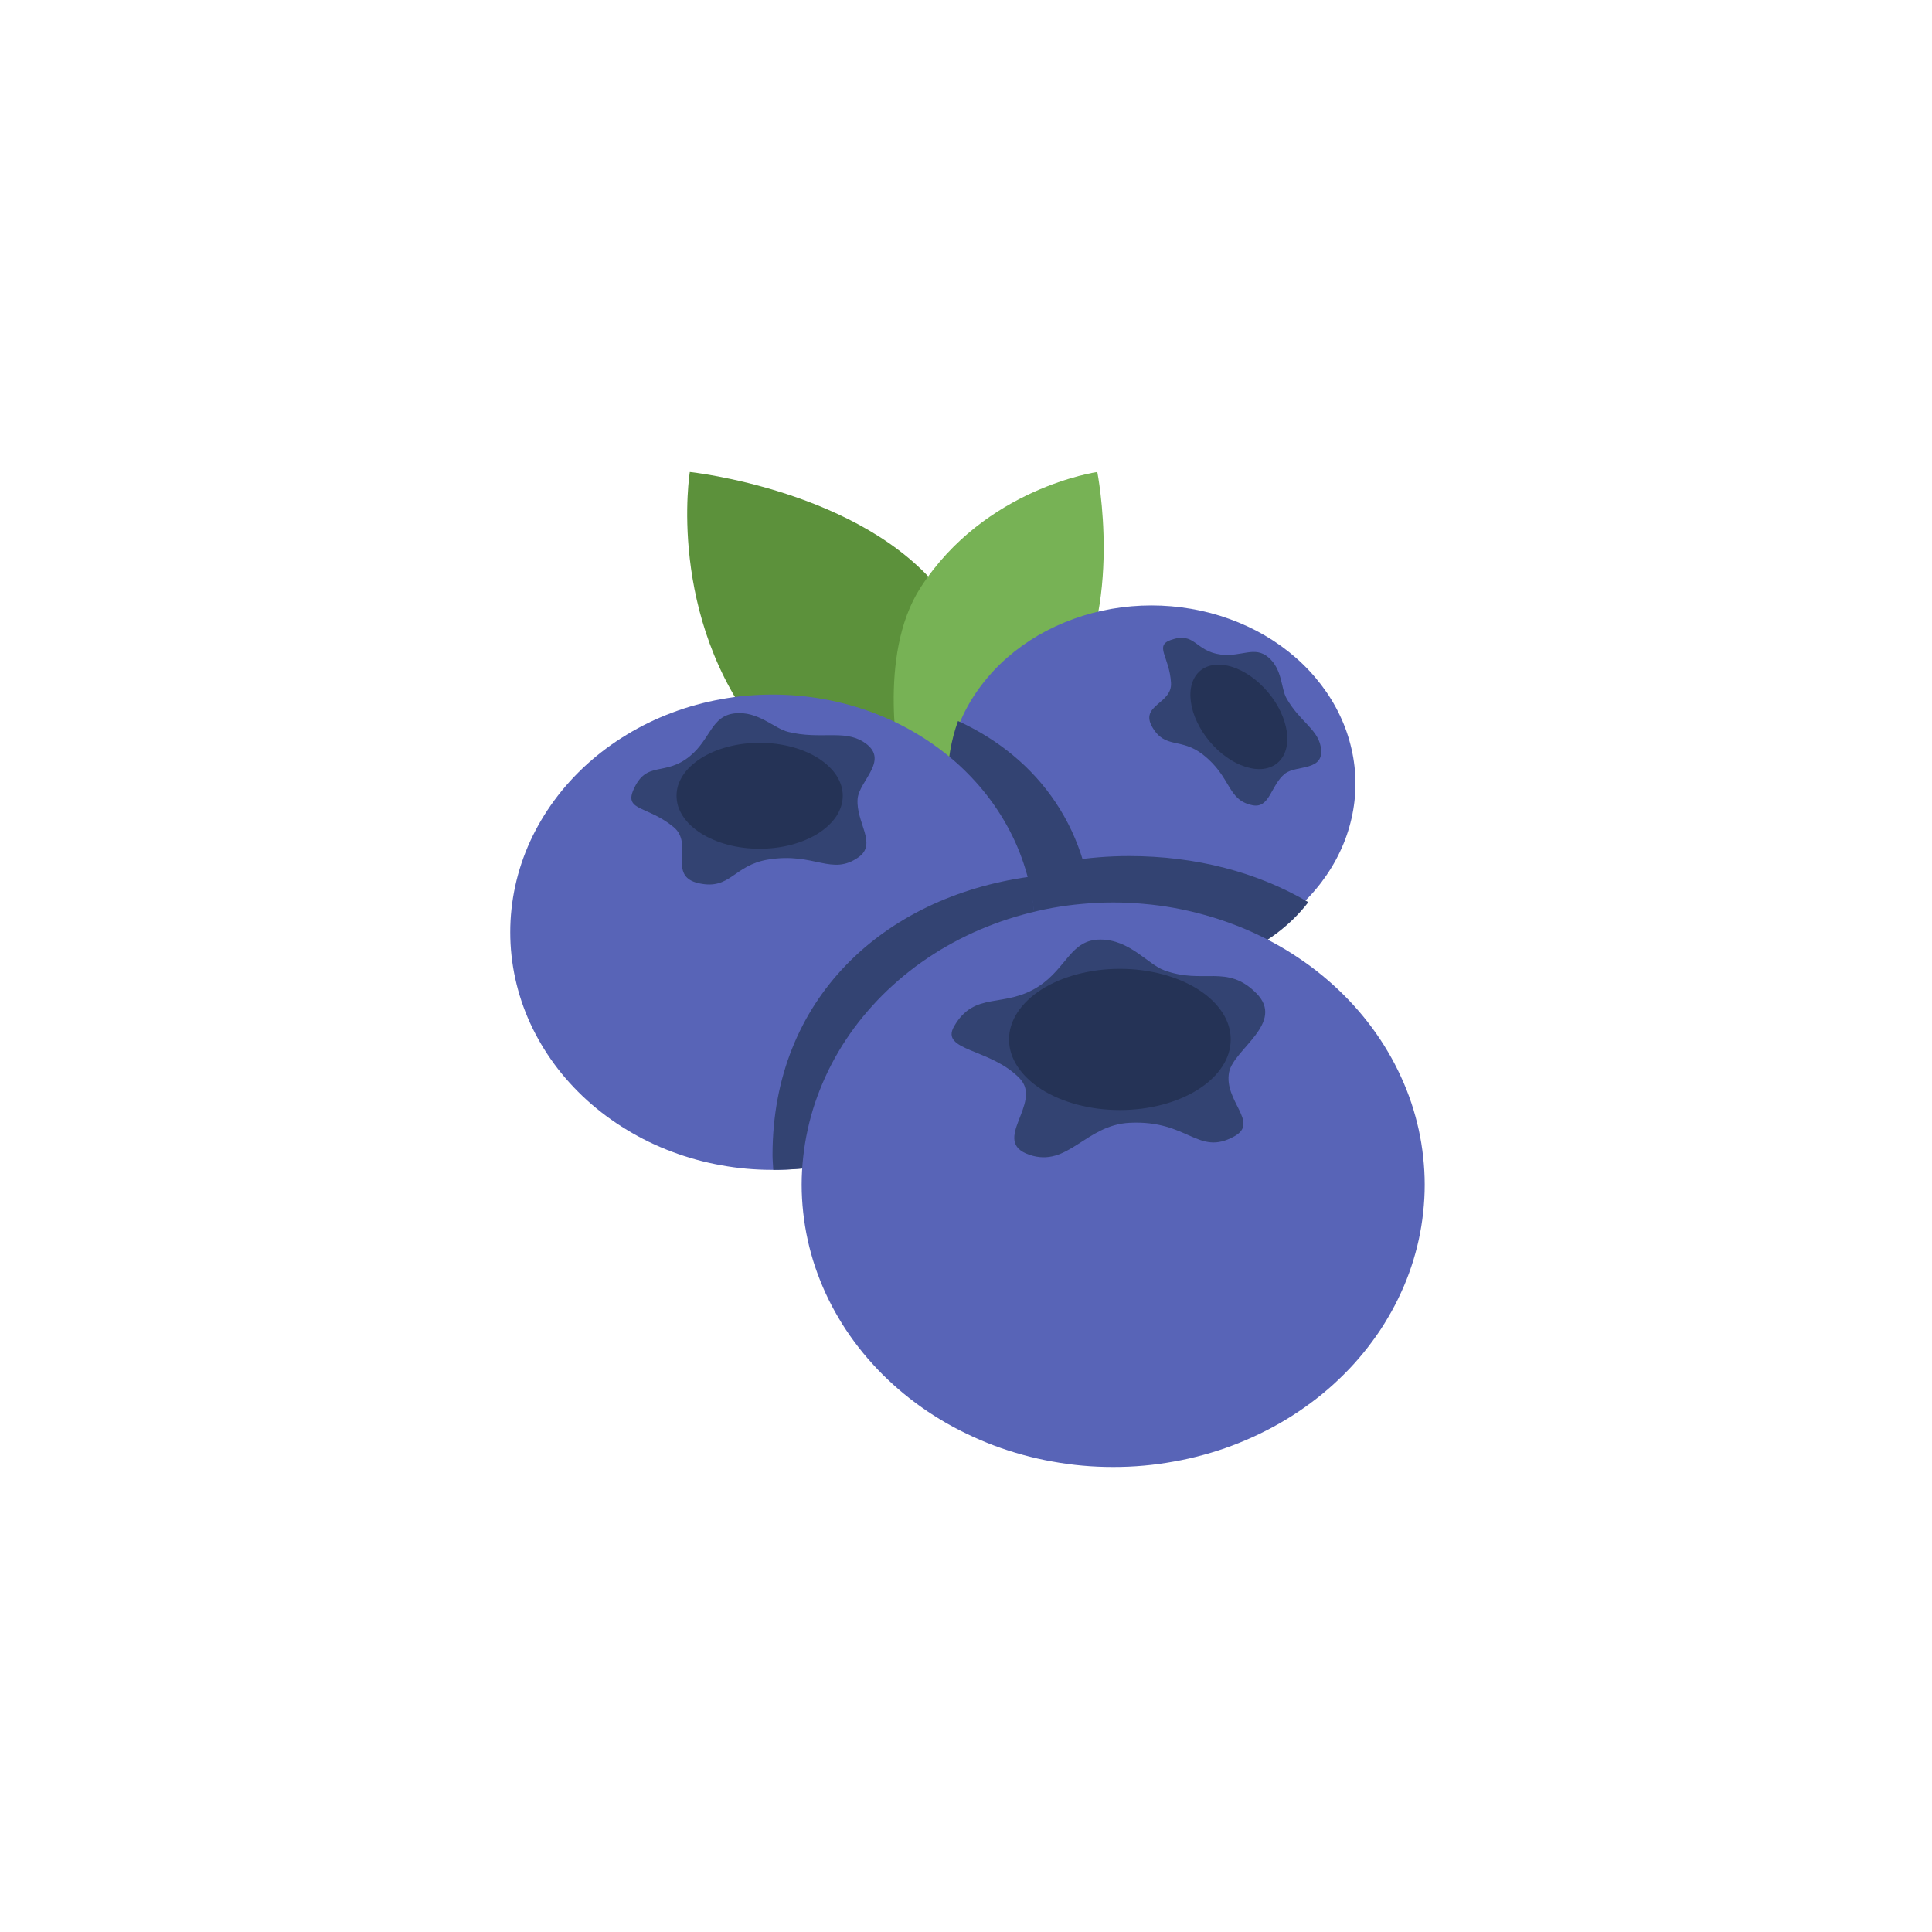
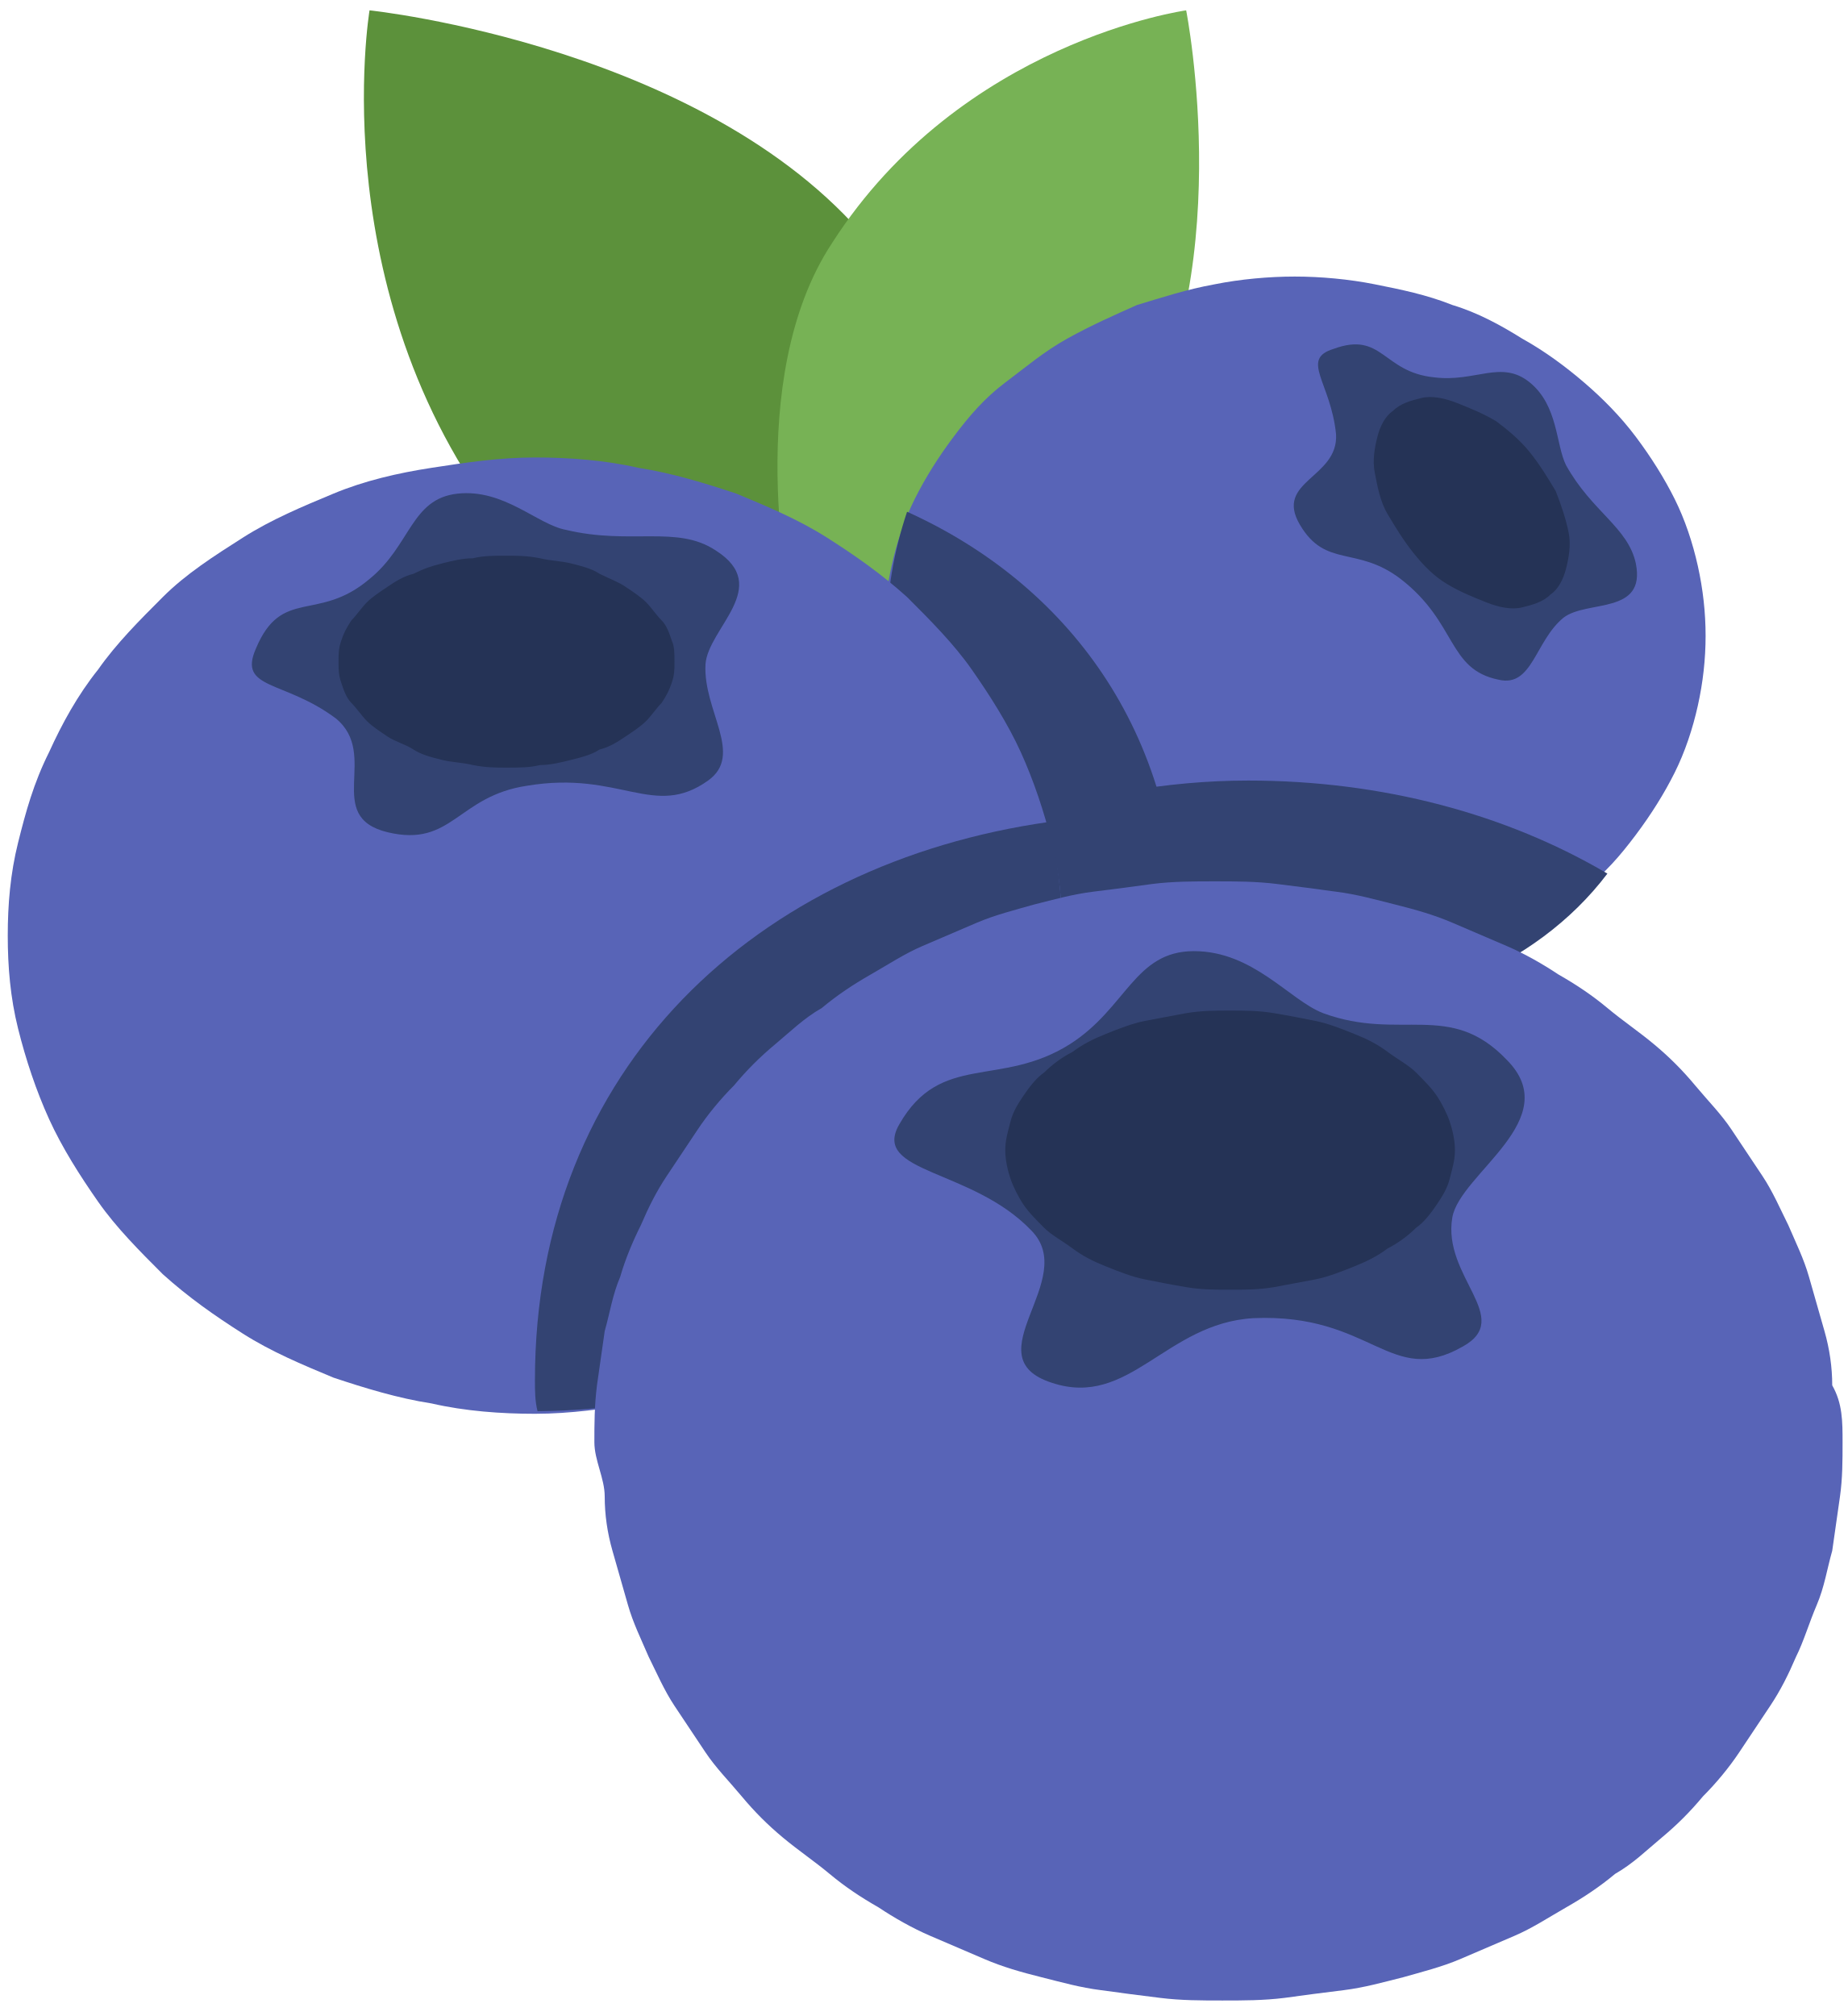
- <svg xmlns="http://www.w3.org/2000/svg" width="150" zoomAndPan="magnify" viewBox="0 0 112.5 112.5" height="150" preserveAspectRatio="xMidYMid meet" version="1.0">
-   <defs>
-     <clipPath id="a1dcc031d4">
-       <path d="M 40 27.172 L 58 27.172 L 58 49 L 40 49 Z M 40 27.172 " clip-rule="nonzero" />
+ <svg xmlns="http://www.w3.org/2000/svg" xmlns:xlink="http://www.w3.org/1999/xlink" version="1.1" id="Lager_1" x="0px" y="0px" viewBox="0 0 71.5 78" style="enable-background:new 0 0 71.5 78;" xml:space="preserve">
+   <style type="text/css">
+ 	.st0{clip-path:url(#SVGID_00000095336146846763600370000017436874327841639100_);}
+ 	.st1{fill:#5C913B;}
+ 	.st2{clip-path:url(#SVGID_00000044895539965027866930000012502507799227181486_);}
+ 	.st3{fill:#77B255;}
+ 	.st4{fill:#5864B7;}
+ 	.st5{fill:#334372;}
+ 	.st6{clip-path:url(#SVGID_00000049914401260789550040000015391962004388310163_);}
+ 	.st7{fill:#AA8DD8;}
+ 	.st8{clip-path:url(#SVGID_00000039834715867684726990000012755707313163948721_);}
+ 	.st9{fill:#253356;}
+ </style>
+   <g>
+     <defs>
+       <rect id="SVGID_1_" x="14" width="24" height="29.1" />
+     </defs>
+     <clipPath id="SVGID_00000047759650743694363090000003530452450908544904_">
+       <use xlink:href="#SVGID_1_" style="overflow:visible;" />
    </clipPath>
-     <clipPath id="aacb2b89bc">
-       <path d="M 52 27.172 L 65 27.172 L 65 45 L 52 45 Z M 52 27.172 " clip-rule="nonzero" />
+     <g style="clip-path:url(#SVGID_00000047759650743694363090000003530452450908544904_);">
+       <path class="st1" d="M14.3,0.4c0,0,13.4,1.4,19.6,9.3c7.3,9.5,2,18.3,2,18.3s-11.1-1-16.1-7.2C12.4,11.7,14.3,0.4,14.3,0.4z" />
+     </g>
+   </g>
+   <g>
+     <defs>
+       <rect id="SVGID_00000179605496960489221680000014172243852251715748_" x="30" width="17.3" height="23.8" />
+     </defs>
+     <clipPath id="SVGID_00000180331618233639096850000006406427775758768316_">
+       <use xlink:href="#SVGID_00000179605496960489221680000014172243852251715748_" style="overflow:visible;" />
    </clipPath>
-     <clipPath id="cf85158c0b">
-       <path d="M 29.711 40 L 61 40 L 61 69 L 29.711 69 Z M 29.711 40 " clip-rule="nonzero" />
+     <g style="clip-path:url(#SVGID_00000180331618233639096850000006406427775758768316_);">
+       <path class="st3" d="M45.9,0.4c0,0,2.1,10.6-2.3,17.2c-5.3,7.8-13,5.8-13,5.8s-1.9-8.7,1.6-14C37.2,1.6,45.9,0.4,45.9,0.4z" />
+     </g>
+   </g>
+   <path class="st4" d="M66,24.6c0,0.9-0.1,1.8-0.3,2.7c-0.2,0.9-0.5,1.8-0.9,2.6c-0.4,0.8-0.9,1.6-1.5,2.4c-0.6,0.8-1.2,1.5-2,2.1  c-0.7,0.6-1.5,1.2-2.4,1.7c-0.9,0.5-1.8,0.9-2.7,1.3c-1,0.3-1.9,0.6-3,0.8c-1,0.2-2.1,0.3-3.1,0.3c-1,0-2.1-0.1-3.1-0.3  c-1-0.2-2-0.4-3-0.8c-1-0.3-1.9-0.8-2.7-1.3c-0.9-0.5-1.7-1.1-2.4-1.7c-0.7-0.6-1.4-1.3-2-2.1c-0.6-0.8-1.1-1.6-1.5-2.4  c-0.4-0.8-0.7-1.7-0.9-2.6c-0.2-0.9-0.3-1.8-0.3-2.7c0-0.9,0.1-1.8,0.3-2.7s0.5-1.8,0.9-2.6c0.4-0.8,0.9-1.6,1.5-2.4s1.2-1.5,2-2.1  s1.5-1.2,2.4-1.7c0.9-0.5,1.8-0.9,2.7-1.3c1-0.3,1.9-0.6,3-0.8c1-0.2,2.1-0.3,3.1-0.3c1,0,2.1,0.1,3.1,0.3c1,0.2,2,0.4,3,0.8  c1,0.3,1.9,0.8,2.7,1.3c0.9,0.5,1.7,1.1,2.4,1.7s1.4,1.3,2,2.1s1.1,1.6,1.5,2.4c0.4,0.8,0.7,1.7,0.9,2.6S66,23.7,66,24.6z" />
+   <path class="st5" d="M40,37.2c0-2-0.3-3.8-0.8-5.5c2.8-0.9,5.9-1.5,9.1-1.5c5.2,0,10,1.3,13.9,3.6c-2.8,3.7-7.7,5.6-13.2,5.6  c-3.4,0-6.5-0.8-9.1-2.2C40,37.2,40,37.2,40,37.2z" />
+   <path class="st5" d="M45.6,36.2c0,0.6,0,1.2-0.1,1.8c-6.5-1.4-11.2-6.1-11.2-13.3c0-1.8,0.3-3.4,0.8-4.9  C41.3,22.6,45.6,28.3,45.6,36.2z" />
+   <g>
+     <defs>
+       <rect id="SVGID_00000054947731129076084320000015941983467834381231_" x="0.3" y="17.1" width="41.7" height="38.7" />
+     </defs>
+     <clipPath id="SVGID_00000037652055334427216250000003453300520965338255_">
+       <use xlink:href="#SVGID_00000054947731129076084320000015941983467834381231_" style="overflow:visible;" />
    </clipPath>
-     <clipPath id="4a0e318018">
-       <path d="M 46 52 L 82.961 52 L 82.961 85.672 L 46 85.672 Z M 46 52 " clip-rule="nonzero" />
+     <g style="clip-path:url(#SVGID_00000037652055334427216250000003453300520965338255_);">
+       <path class="st4" d="M41.1,36.2c0,1.2-0.1,2.4-0.4,3.6s-0.6,2.3-1.2,3.5c-0.5,1.1-1.1,2.2-1.9,3.2c-0.7,1-1.6,1.9-2.5,2.8    c-0.9,0.9-2,1.6-3.1,2.3c-1.1,0.7-2.3,1.2-3.5,1.7c-1.2,0.5-2.5,0.8-3.8,1c-1.3,0.2-2.6,0.4-4,0.4c-1.3,0-2.7-0.1-4-0.4    c-1.3-0.2-2.6-0.6-3.8-1c-1.2-0.5-2.4-1-3.5-1.7c-1.1-0.7-2.1-1.4-3.1-2.3c-0.9-0.9-1.8-1.8-2.5-2.8c-0.7-1-1.4-2.1-1.9-3.2    c-0.5-1.1-0.9-2.3-1.2-3.5s-0.4-2.4-0.4-3.6c0-1.2,0.1-2.4,0.4-3.6s0.6-2.3,1.2-3.5C2.4,28,3,26.9,3.8,25.9c0.7-1,1.6-1.9,2.5-2.8    c0.9-0.9,2-1.6,3.1-2.3c1.1-0.7,2.3-1.2,3.5-1.7c1.2-0.5,2.5-0.8,3.8-1c1.3-0.2,2.6-0.4,4-0.4c1.3,0,2.7,0.1,4,0.4    c1.3,0.2,2.6,0.6,3.8,1c1.2,0.5,2.4,1,3.5,1.7c1.1,0.7,2.1,1.4,3.1,2.3c0.9,0.9,1.8,1.8,2.5,2.8c0.7,1,1.4,2.1,1.9,3.2    c0.5,1.1,0.9,2.3,1.2,3.5S41.1,34.9,41.1,36.2z" />
+     </g>
+   </g>
+   <path class="st5" d="M20.7,53.4c0-12.1,8.6-20,19.9-21.6c0.3,1.3,0.5,2.8,0.5,4.3c0,11.4-9.1,18.4-20.3,18.5  C20.7,54.2,20.7,53.8,20.7,53.4z" />
+   <path class="st7" d="M38.7,42.5c0.3,0.2,0.6,0.4,0.9,0.7s0.5,0.5,0.8,0.8c0.2,0.3,0.4,0.6,0.6,1c0.2,0.3,0.3,0.7,0.4,1.1  c0.1,0.4,0.2,0.7,0.2,1.1c0,0.4,0,0.8,0,1.1c-0.1,0.4-0.1,0.8-0.3,1.1c-0.1,0.4-0.3,0.7-0.5,1c-0.2,0.3-0.4,0.6-0.7,0.9  s-0.5,0.5-0.8,0.8c-0.3,0.2-0.6,0.4-1,0.6c-0.3,0.2-0.7,0.3-1.1,0.4c-0.4,0.1-0.7,0.2-1.1,0.2c-0.4,0-0.8,0-1.1,0S34.3,53.2,34,53  c-0.4-0.1-0.7-0.3-1-0.5c-0.3-0.2-0.6-0.4-0.9-0.7c-0.3-0.2-0.5-0.5-0.8-0.8c-0.2-0.3-0.4-0.6-0.6-1c-0.2-0.3-0.3-0.7-0.4-1.1  c-0.1-0.4-0.2-0.7-0.2-1.1c0-0.4,0-0.8,0-1.1c0.1-0.4,0.1-0.7,0.3-1.1c0.1-0.4,0.3-0.7,0.5-1c0.2-0.3,0.4-0.6,0.7-0.9  c0.2-0.3,0.5-0.5,0.8-0.8c0.3-0.2,0.6-0.4,1-0.6c0.3-0.2,0.7-0.3,1.1-0.4c0.4-0.1,0.7-0.2,1.1-0.2c0.4,0,0.8,0,1.1,0  c0.4,0.1,0.7,0.1,1.1,0.3C38.1,42.2,38.4,42.3,38.7,42.5z" />
+   <g>
+     <defs>
+       <rect id="SVGID_00000051357778995401872980000009622056606255721143_" x="22" y="33.1" width="49.3" height="44.9" />
+     </defs>
+     <clipPath id="SVGID_00000150791313697252738870000005063318897137379459_">
+       <use xlink:href="#SVGID_00000051357778995401872980000009622056606255721143_" style="overflow:visible;" />
    </clipPath>
-   </defs>
-   <g clip-path="url(#a1dcc031d4)">
-     <path fill="#5c913b" d="M 40.168 27.484 C 40.168 27.484 50.23 28.547 54.84 34.48 C 60.348 41.57 56.371 48.191 56.371 48.191 C 56.371 48.191 48.082 47.461 44.293 42.754 C 38.793 35.918 40.168 27.484 40.168 27.484 Z M 40.168 27.484 " fill-opacity="1" fill-rule="nonzero" />
+     <g style="clip-path:url(#SVGID_00000150791313697252738870000005063318897137379459_);">
+       <path class="st4" d="M71.3,55.8c0,0.7,0,1.4-0.1,2.1c-0.1,0.7-0.2,1.4-0.3,2.1c-0.2,0.7-0.3,1.4-0.6,2.1s-0.5,1.4-0.8,2    c-0.3,0.7-0.6,1.3-1,1.9c-0.4,0.6-0.8,1.2-1.2,1.8c-0.4,0.6-0.9,1.2-1.4,1.7c-0.5,0.6-1,1.1-1.6,1.6c-0.6,0.5-1.1,1-1.8,1.4    c-0.6,0.5-1.2,0.9-1.9,1.3c-0.7,0.4-1.3,0.8-2,1.1c-0.7,0.3-1.4,0.6-2.1,0.9c-0.7,0.3-1.5,0.5-2.2,0.7c-0.8,0.2-1.5,0.4-2.3,0.5    c-0.8,0.1-1.6,0.2-2.3,0.3c-0.8,0.1-1.6,0.1-2.4,0.1c-0.8,0-1.6,0-2.4-0.1c-0.8-0.1-1.6-0.2-2.3-0.3c-0.8-0.1-1.5-0.3-2.3-0.5    c-0.8-0.2-1.5-0.4-2.2-0.7c-0.7-0.3-1.4-0.6-2.1-0.9c-0.7-0.3-1.4-0.7-2-1.1c-0.7-0.4-1.3-0.8-1.9-1.3c-0.6-0.5-1.2-0.9-1.8-1.4    c-0.6-0.5-1.1-1-1.6-1.6c-0.5-0.6-1-1.1-1.4-1.7c-0.4-0.6-0.8-1.2-1.2-1.8c-0.4-0.6-0.7-1.3-1-1.9c-0.3-0.7-0.6-1.3-0.8-2    c-0.2-0.7-0.4-1.4-0.6-2.1c-0.2-0.7-0.3-1.4-0.3-2.1S23,56.5,23,55.8s0-1.4,0.1-2.2c0.1-0.7,0.2-1.4,0.3-2.1    c0.2-0.7,0.3-1.4,0.6-2.1c0.2-0.7,0.5-1.4,0.8-2c0.3-0.7,0.6-1.3,1-1.9c0.4-0.6,0.8-1.2,1.2-1.8c0.4-0.6,0.9-1.2,1.4-1.7    c0.5-0.6,1-1.1,1.6-1.6c0.6-0.5,1.1-1,1.8-1.4c0.6-0.5,1.2-0.9,1.9-1.3c0.7-0.4,1.3-0.8,2-1.1c0.7-0.3,1.4-0.6,2.1-0.9    c0.7-0.3,1.5-0.5,2.2-0.7c0.8-0.2,1.5-0.4,2.3-0.5c0.8-0.1,1.6-0.2,2.3-0.3c0.8-0.1,1.6-0.1,2.4-0.1c0.8,0,1.6,0,2.4,0.1    c0.8,0.1,1.6,0.2,2.3,0.3c0.8,0.1,1.5,0.3,2.3,0.5c0.8,0.2,1.5,0.4,2.2,0.7c0.7,0.3,1.4,0.6,2.1,0.9c0.7,0.3,1.4,0.7,2,1.1    c0.7,0.4,1.3,0.8,1.9,1.3c0.6,0.5,1.2,0.9,1.8,1.4c0.6,0.5,1.1,1,1.6,1.6c0.5,0.6,1,1.1,1.4,1.7c0.4,0.6,0.8,1.2,1.2,1.8    c0.4,0.6,0.7,1.3,1,1.9c0.3,0.7,0.6,1.3,0.8,2c0.2,0.7,0.4,1.4,0.6,2.1c0.2,0.7,0.3,1.4,0.3,2.1C71.3,54.3,71.3,55,71.3,55.8z" />
+     </g>
  </g>
-   <g clip-path="url(#aacb2b89bc)">
-     <path fill="#77b255" d="M 63.895 27.484 C 63.895 27.484 65.465 35.438 62.168 40.352 C 58.227 46.227 52.418 44.727 52.418 44.727 C 52.418 44.727 51.02 38.211 53.605 34.211 C 57.359 28.398 63.895 27.484 63.895 27.484 Z M 63.895 27.484 " fill-opacity="1" fill-rule="nonzero" />
-   </g>
-   <path fill="#5864b7" d="M 78.93 45.633 C 78.93 46.316 78.852 46.988 78.699 47.66 C 78.547 48.328 78.324 48.977 78.023 49.605 C 77.727 50.234 77.359 50.832 76.926 51.402 C 76.492 51.969 76 52.492 75.449 52.973 C 74.898 53.457 74.297 53.887 73.648 54.266 C 73 54.645 72.316 54.965 71.594 55.223 C 70.875 55.484 70.133 55.684 69.367 55.816 C 68.602 55.949 67.828 56.016 67.047 56.016 C 66.27 56.016 65.496 55.949 64.73 55.816 C 63.965 55.684 63.223 55.484 62.504 55.223 C 61.781 54.965 61.098 54.645 60.449 54.266 C 59.801 53.887 59.199 53.457 58.648 52.973 C 58.098 52.492 57.605 51.969 57.172 51.402 C 56.738 50.832 56.371 50.234 56.074 49.605 C 55.773 48.977 55.551 48.328 55.398 47.66 C 55.246 46.988 55.168 46.316 55.168 45.633 C 55.168 44.953 55.246 44.277 55.398 43.609 C 55.551 42.941 55.773 42.289 56.074 41.66 C 56.371 41.031 56.738 40.434 57.172 39.867 C 57.605 39.301 58.098 38.773 58.648 38.293 C 59.199 37.812 59.801 37.379 60.449 37 C 61.098 36.621 61.781 36.305 62.504 36.043 C 63.223 35.781 63.965 35.586 64.73 35.453 C 65.496 35.32 66.27 35.254 67.047 35.254 C 67.828 35.254 68.602 35.32 69.367 35.453 C 70.133 35.586 70.875 35.781 71.594 36.043 C 72.316 36.305 73 36.621 73.648 37 C 74.297 37.379 74.898 37.812 75.449 38.293 C 76 38.773 76.492 39.301 76.926 39.867 C 77.359 40.434 77.727 41.031 78.023 41.66 C 78.324 42.289 78.547 42.941 78.699 43.609 C 78.852 44.277 78.93 44.953 78.93 45.633 Z M 78.93 45.633 " fill-opacity="1" fill-rule="nonzero" />
-   <path fill="#334372" d="M 59.496 55.039 C 59.496 53.57 59.281 52.211 58.91 50.949 C 61.027 50.246 63.324 49.848 65.754 49.848 C 69.641 49.848 73.234 50.793 76.184 52.535 C 74.059 55.297 70.422 56.766 66.285 56.766 C 63.75 56.766 61.418 56.195 59.492 55.133 C 59.492 55.102 59.496 55.07 59.496 55.039 Z M 59.496 55.039 " fill-opacity="1" fill-rule="nonzero" />
-   <path fill="#334372" d="M 63.656 54.285 C 63.656 54.75 63.625 55.199 63.586 55.641 C 58.715 54.555 55.168 51.094 55.168 45.633 C 55.168 44.293 55.391 43.078 55.785 41.984 C 60.477 44.129 63.656 48.422 63.656 54.285 Z M 63.656 54.285 " fill-opacity="1" fill-rule="nonzero" />
-   <g clip-path="url(#cf85158c0b)">
-     <path fill="#5864b7" d="M 60.258 54.285 C 60.258 55.191 60.16 56.094 59.965 56.984 C 59.77 57.875 59.48 58.738 59.098 59.578 C 58.711 60.418 58.242 61.215 57.684 61.973 C 57.129 62.727 56.492 63.426 55.785 64.07 C 55.074 64.711 54.305 65.285 53.469 65.789 C 52.637 66.297 51.758 66.723 50.828 67.07 C 49.902 67.418 48.949 67.68 47.965 67.855 C 46.98 68.035 45.988 68.121 44.984 68.121 C 43.98 68.121 42.988 68.035 42.004 67.855 C 41.02 67.68 40.066 67.418 39.141 67.07 C 38.211 66.723 37.332 66.297 36.5 65.789 C 35.664 65.285 34.895 64.711 34.184 64.07 C 33.477 63.426 32.84 62.727 32.285 61.973 C 31.727 61.215 31.258 60.418 30.871 59.578 C 30.488 58.738 30.199 57.875 30.004 56.984 C 29.809 56.094 29.711 55.191 29.711 54.285 C 29.711 53.375 29.809 52.473 30.004 51.582 C 30.199 50.691 30.488 49.828 30.871 48.988 C 31.258 48.148 31.727 47.352 32.285 46.594 C 32.84 45.84 33.477 45.141 34.184 44.496 C 34.895 43.855 35.664 43.281 36.5 42.777 C 37.332 42.27 38.211 41.844 39.141 41.496 C 40.066 41.148 41.02 40.887 42.004 40.711 C 42.988 40.531 43.98 40.445 44.984 40.445 C 45.988 40.445 46.98 40.531 47.965 40.711 C 48.949 40.887 49.902 41.148 50.828 41.496 C 51.758 41.844 52.637 42.27 53.469 42.777 C 54.305 43.281 55.074 43.855 55.785 44.496 C 56.492 45.141 57.129 45.84 57.684 46.594 C 58.242 47.352 58.711 48.148 59.098 48.988 C 59.48 49.828 59.77 50.691 59.965 51.582 C 60.16 52.473 60.258 53.375 60.258 54.285 Z M 60.258 54.285 " fill-opacity="1" fill-rule="nonzero" />
-   </g>
-   <path fill="#334372" d="M 44.984 67.258 C 44.984 58.168 51.426 52.25 59.906 51.059 C 60.133 52.07 60.262 53.145 60.262 54.281 C 60.262 62.867 53.445 68.102 45.027 68.121 C 45.016 67.832 44.984 67.555 44.984 67.258 Z M 44.984 67.258 " fill-opacity="1" fill-rule="nonzero" />
-   <path fill="#aa8dd8" d="M 58.516 59.062 C 58.758 59.203 58.988 59.367 59.199 59.555 C 59.41 59.742 59.602 59.949 59.773 60.172 C 59.945 60.398 60.09 60.637 60.215 60.895 C 60.34 61.148 60.438 61.414 60.508 61.688 C 60.582 61.965 60.625 62.242 60.645 62.527 C 60.66 62.812 60.648 63.094 60.613 63.375 C 60.574 63.66 60.508 63.938 60.418 64.207 C 60.324 64.477 60.207 64.734 60.066 64.98 C 59.922 65.23 59.758 65.461 59.57 65.676 C 59.383 65.891 59.176 66.086 58.953 66.258 C 58.727 66.434 58.488 66.586 58.234 66.711 C 57.98 66.84 57.715 66.941 57.441 67.016 C 57.168 67.09 56.891 67.137 56.609 67.156 C 56.328 67.176 56.047 67.168 55.766 67.133 C 55.484 67.098 55.211 67.035 54.945 66.941 C 54.676 66.852 54.422 66.738 54.176 66.594 C 53.934 66.453 53.703 66.289 53.492 66.102 C 53.281 65.918 53.09 65.711 52.918 65.484 C 52.746 65.258 52.602 65.02 52.477 64.766 C 52.352 64.508 52.254 64.246 52.184 63.969 C 52.109 63.695 52.066 63.414 52.047 63.133 C 52.031 62.848 52.043 62.562 52.078 62.281 C 52.117 62 52.184 61.723 52.273 61.453 C 52.367 61.184 52.484 60.922 52.625 60.676 C 52.77 60.43 52.934 60.199 53.121 59.984 C 53.309 59.77 53.516 59.574 53.738 59.398 C 53.965 59.223 54.203 59.074 54.457 58.945 C 54.711 58.82 54.977 58.719 55.25 58.645 C 55.523 58.57 55.801 58.52 56.082 58.5 C 56.363 58.48 56.645 58.488 56.926 58.523 C 57.207 58.562 57.48 58.625 57.746 58.715 C 58.016 58.805 58.27 58.922 58.516 59.062 Z M 58.516 59.062 " fill-opacity="1" fill-rule="nonzero" />
-   <g clip-path="url(#4a0e318018)">
-     <path fill="#5864b7" d="M 82.961 68.988 C 82.961 69.527 82.93 70.062 82.871 70.598 C 82.816 71.133 82.727 71.664 82.613 72.195 C 82.496 72.723 82.352 73.242 82.18 73.758 C 82.008 74.273 81.809 74.781 81.578 75.277 C 81.352 75.773 81.098 76.262 80.816 76.734 C 80.539 77.211 80.234 77.672 79.902 78.117 C 79.574 78.566 79.219 78.996 78.844 79.414 C 78.465 79.832 78.066 80.227 77.648 80.609 C 77.227 80.988 76.789 81.352 76.328 81.691 C 75.867 82.035 75.391 82.355 74.898 82.652 C 74.406 82.953 73.895 83.227 73.371 83.48 C 72.848 83.734 72.312 83.965 71.762 84.172 C 71.215 84.379 70.656 84.559 70.086 84.715 C 69.52 84.871 68.941 85.004 68.359 85.105 C 67.777 85.211 67.191 85.293 66.598 85.344 C 66.008 85.398 65.414 85.422 64.82 85.422 C 64.227 85.422 63.633 85.398 63.043 85.344 C 62.453 85.293 61.863 85.211 61.281 85.105 C 60.699 85.004 60.125 84.871 59.555 84.715 C 58.988 84.559 58.43 84.379 57.879 84.172 C 57.332 83.965 56.793 83.734 56.27 83.48 C 55.746 83.227 55.238 82.953 54.742 82.652 C 54.25 82.355 53.773 82.035 53.312 81.691 C 52.855 81.352 52.414 80.988 51.996 80.609 C 51.574 80.227 51.176 79.832 50.801 79.414 C 50.422 78.996 50.07 78.566 49.738 78.117 C 49.41 77.672 49.102 77.211 48.824 76.734 C 48.543 76.262 48.289 75.773 48.062 75.277 C 47.836 74.781 47.637 74.273 47.461 73.758 C 47.289 73.242 47.145 72.723 47.031 72.195 C 46.914 71.664 46.828 71.133 46.77 70.598 C 46.711 70.062 46.68 69.527 46.68 68.988 C 46.68 68.449 46.711 67.914 46.77 67.375 C 46.828 66.84 46.914 66.309 47.031 65.781 C 47.145 65.254 47.289 64.73 47.461 64.215 C 47.637 63.703 47.836 63.195 48.062 62.699 C 48.289 62.199 48.543 61.715 48.824 61.238 C 49.102 60.766 49.41 60.305 49.738 59.855 C 50.07 59.41 50.422 58.977 50.801 58.562 C 51.176 58.145 51.574 57.746 51.996 57.367 C 52.414 56.984 52.855 56.625 53.312 56.281 C 53.773 55.941 54.25 55.621 54.742 55.32 C 55.238 55.023 55.746 54.746 56.27 54.492 C 56.793 54.238 57.332 54.008 57.879 53.805 C 58.43 53.598 58.988 53.418 59.555 53.262 C 60.125 53.105 60.699 52.973 61.281 52.867 C 61.863 52.762 62.453 52.684 63.043 52.633 C 63.633 52.578 64.227 52.551 64.82 52.551 C 65.414 52.551 66.008 52.578 66.598 52.633 C 67.191 52.684 67.777 52.762 68.359 52.867 C 68.941 52.973 69.52 53.105 70.086 53.262 C 70.656 53.418 71.215 53.598 71.762 53.805 C 72.312 54.008 72.848 54.238 73.371 54.492 C 73.895 54.746 74.406 55.023 74.898 55.32 C 75.391 55.621 75.867 55.941 76.328 56.281 C 76.789 56.625 77.227 56.984 77.648 57.367 C 78.066 57.746 78.465 58.145 78.844 58.562 C 79.219 58.977 79.574 59.41 79.902 59.855 C 80.234 60.305 80.539 60.766 80.816 61.238 C 81.098 61.715 81.352 62.199 81.578 62.699 C 81.809 63.195 82.008 63.703 82.18 64.215 C 82.352 64.73 82.496 65.254 82.613 65.781 C 82.727 66.309 82.816 66.84 82.871 67.375 C 82.93 67.914 82.961 68.449 82.961 68.988 Z M 82.961 68.988 " fill-opacity="1" fill-rule="nonzero" />
-   </g>
-   <path fill="#334372" d="M 55.551 59.773 C 56.758 57.66 58.469 58.758 60.5 57.422 C 62.129 56.348 62.352 54.711 64.07 54.711 C 65.789 54.711 66.824 56.145 67.793 56.5 C 70.074 57.344 71.434 56.109 73.152 57.832 C 74.871 59.555 71.824 61.105 71.57 62.434 C 71.246 64.125 73.355 65.352 71.875 66.168 C 69.75 67.348 69.215 65.211 65.781 65.379 C 63.203 65.504 62.184 68.012 59.938 67.242 C 57.637 66.457 60.754 64.227 59.375 62.793 C 57.691 61.039 54.734 61.207 55.551 59.773 Z M 36.875 46.012 C 37.641 44.227 38.707 45.258 40.195 44.012 C 41.391 43.012 41.418 41.695 42.777 41.539 C 44.141 41.383 45.09 42.426 45.891 42.617 C 47.773 43.078 49.121 42.48 50.258 43.188 C 51.902 44.207 50.02 45.445 49.938 46.523 C 49.832 47.891 51.098 49.125 50 49.91 C 48.418 51.035 47.434 49.609 44.73 50.051 C 42.699 50.387 42.547 51.836 40.699 51.434 C 38.809 51.02 40.441 49.168 39.223 48.16 C 37.73 46.926 36.359 47.223 36.875 46.012 Z M 68.172 37.266 C 69.598 36.758 69.574 37.918 71.078 38.113 C 72.285 38.27 73.055 37.582 73.867 38.285 C 74.68 38.984 74.59 40.082 74.906 40.648 C 75.645 41.977 76.703 42.434 76.902 43.461 C 77.195 44.949 75.484 44.523 74.824 45.051 C 73.984 45.719 73.949 47.102 72.922 46.887 C 71.438 46.578 71.73 45.254 70.039 43.934 C 68.766 42.941 67.855 43.629 67.105 42.352 C 66.336 41.043 68.262 41 68.188 39.762 C 68.102 38.242 67.203 37.613 68.172 37.266 Z M 68.172 37.266 " fill-opacity="1" fill-rule="nonzero" />
-   <path fill="#253356" d="M 71.664 60.523 C 71.664 60.797 71.625 61.062 71.543 61.328 C 71.461 61.594 71.336 61.848 71.176 62.098 C 71.012 62.348 70.812 62.586 70.578 62.809 C 70.344 63.035 70.074 63.242 69.773 63.434 C 69.477 63.625 69.148 63.793 68.797 63.945 C 68.445 64.094 68.074 64.219 67.68 64.324 C 67.289 64.426 66.887 64.504 66.469 64.559 C 66.055 64.609 65.633 64.637 65.211 64.637 C 64.785 64.637 64.367 64.609 63.953 64.559 C 63.535 64.504 63.133 64.426 62.742 64.324 C 62.348 64.219 61.977 64.094 61.625 63.945 C 61.273 63.793 60.945 63.625 60.645 63.434 C 60.348 63.242 60.078 63.035 59.844 62.809 C 59.609 62.586 59.41 62.348 59.246 62.098 C 59.086 61.848 58.961 61.594 58.879 61.328 C 58.797 61.062 58.754 60.797 58.754 60.523 C 58.754 60.254 58.797 59.988 58.879 59.723 C 58.961 59.457 59.086 59.203 59.246 58.953 C 59.41 58.703 59.609 58.465 59.844 58.242 C 60.078 58.016 60.348 57.809 60.645 57.617 C 60.945 57.426 61.273 57.258 61.625 57.105 C 61.977 56.957 62.348 56.832 62.742 56.727 C 63.133 56.625 63.535 56.547 63.953 56.492 C 64.367 56.441 64.785 56.414 65.211 56.414 C 65.633 56.414 66.055 56.441 66.469 56.492 C 66.887 56.547 67.289 56.625 67.68 56.727 C 68.074 56.832 68.445 56.957 68.797 57.105 C 69.148 57.258 69.477 57.426 69.773 57.617 C 70.074 57.809 70.344 58.016 70.578 58.242 C 70.812 58.465 71.012 58.703 71.176 58.953 C 71.336 59.203 71.461 59.457 71.543 59.723 C 71.625 59.988 71.664 60.254 71.664 60.523 Z M 71.664 60.523 " fill-opacity="1" fill-rule="nonzero" />
-   <path fill="#253356" d="M 49.074 46.336 C 49.074 46.539 49.043 46.742 48.98 46.941 C 48.918 47.137 48.828 47.332 48.707 47.52 C 48.586 47.707 48.434 47.883 48.258 48.051 C 48.082 48.219 47.883 48.375 47.656 48.52 C 47.434 48.664 47.188 48.789 46.922 48.902 C 46.66 49.016 46.379 49.109 46.086 49.188 C 45.793 49.266 45.488 49.324 45.18 49.363 C 44.867 49.402 44.551 49.422 44.234 49.422 C 43.914 49.422 43.602 49.402 43.289 49.363 C 42.977 49.324 42.676 49.266 42.383 49.188 C 42.086 49.109 41.809 49.016 41.543 48.902 C 41.281 48.789 41.035 48.664 40.812 48.52 C 40.586 48.375 40.387 48.219 40.207 48.051 C 40.031 47.883 39.883 47.707 39.762 47.52 C 39.641 47.332 39.547 47.137 39.484 46.941 C 39.426 46.742 39.395 46.539 39.395 46.336 C 39.395 46.137 39.426 45.934 39.484 45.734 C 39.547 45.539 39.641 45.344 39.762 45.156 C 39.883 44.969 40.031 44.793 40.207 44.625 C 40.387 44.457 40.586 44.301 40.812 44.156 C 41.035 44.012 41.281 43.887 41.543 43.773 C 41.809 43.66 42.086 43.566 42.383 43.488 C 42.676 43.41 42.977 43.352 43.289 43.312 C 43.602 43.273 43.914 43.254 44.234 43.254 C 44.551 43.254 44.867 43.273 45.18 43.312 C 45.488 43.352 45.793 43.41 46.086 43.488 C 46.379 43.566 46.66 43.66 46.922 43.773 C 47.188 43.887 47.434 44.012 47.656 44.156 C 47.883 44.301 48.082 44.457 48.258 44.625 C 48.434 44.793 48.586 44.969 48.707 45.156 C 48.828 45.344 48.918 45.539 48.98 45.734 C 49.043 45.934 49.074 46.137 49.074 46.336 Z M 49.074 46.336 " fill-opacity="1" fill-rule="nonzero" />
-   <path fill="#253356" d="M 73.836 40.309 C 74.137 40.664 74.379 41.039 74.57 41.441 C 74.758 41.844 74.879 42.238 74.934 42.621 C 74.984 43.008 74.965 43.355 74.871 43.668 C 74.777 43.98 74.617 44.23 74.391 44.422 C 74.168 44.613 73.891 44.727 73.57 44.77 C 73.246 44.809 72.902 44.77 72.531 44.652 C 72.16 44.535 71.793 44.352 71.43 44.094 C 71.07 43.84 70.738 43.535 70.441 43.18 C 70.141 42.824 69.898 42.445 69.707 42.043 C 69.516 41.645 69.395 41.25 69.344 40.863 C 69.293 40.477 69.312 40.129 69.406 39.816 C 69.5 39.504 69.66 39.254 69.883 39.062 C 70.109 38.871 70.383 38.758 70.707 38.719 C 71.027 38.68 71.375 38.715 71.746 38.832 C 72.117 38.949 72.48 39.137 72.844 39.391 C 73.207 39.648 73.539 39.953 73.836 40.309 Z M 73.836 40.309 " fill-opacity="1" fill-rule="nonzero" />
+   <path class="st5" d="M34.8,43.5c1.6-2.8,3.9-1.4,6.6-3.1c2.2-1.4,2.5-3.6,4.8-3.6c2.3,0,3.7,1.9,5,2.4c3,1.1,4.9-0.5,7.1,1.8  c2.3,2.3-1.8,4.4-2.1,6.1c-0.4,2.3,2.4,3.9,0.4,5c-2.8,1.6-3.5-1.3-8.1-1.1c-3.4,0.2-4.8,3.5-7.8,2.5c-3.1-1,1.1-4-0.8-5.9  C37.6,45.2,33.7,45.4,34.8,43.5z M9.9,25.1c1-2.4,2.4-1,4.4-2.7c1.6-1.3,1.6-3.1,3.4-3.3c1.8-0.2,3.1,1.2,4.2,1.4  c2.5,0.6,4.3-0.2,5.8,0.8c2.2,1.4-0.3,3-0.4,4.4c-0.1,1.8,1.5,3.5,0.1,4.5c-2.1,1.5-3.4-0.4-7,0.2c-2.7,0.4-2.9,2.4-5.4,1.8  c-2.5-0.6-0.3-3-2-4.4C11,26.3,9.2,26.7,9.9,25.1z M51.6,13.5c1.9-0.7,1.9,0.9,3.9,1.1c1.6,0.2,2.6-0.7,3.7,0.2  c1.1,0.9,1,2.4,1.4,3.2c1,1.8,2.4,2.4,2.7,3.8c0.4,2-1.9,1.4-2.8,2.1c-1.1,0.9-1.2,2.7-2.5,2.4c-2-0.4-1.6-2.2-3.8-3.9  c-1.7-1.3-2.9-0.4-3.9-2.1c-1-1.7,1.5-1.8,1.4-3.5C51.5,14.8,50.3,13.9,51.6,13.5z" />
+   <path class="st9" d="M56.3,44.5c0,0.4-0.1,0.7-0.2,1.1s-0.3,0.7-0.5,1c-0.2,0.3-0.5,0.7-0.8,0.9c-0.3,0.3-0.7,0.6-1.1,0.8  c-0.4,0.3-0.8,0.5-1.3,0.7c-0.5,0.2-1,0.4-1.5,0.5c-0.5,0.1-1.1,0.2-1.6,0.3c-0.6,0.1-1.1,0.1-1.7,0.1c-0.6,0-1.1,0-1.7-0.1  c-0.6-0.1-1.1-0.2-1.6-0.3c-0.5-0.1-1-0.3-1.5-0.5c-0.5-0.2-0.9-0.4-1.3-0.7c-0.4-0.3-0.8-0.5-1.1-0.8c-0.3-0.3-0.6-0.6-0.8-0.9  c-0.2-0.3-0.4-0.7-0.5-1s-0.2-0.7-0.2-1.1c0-0.4,0.1-0.7,0.2-1.1s0.3-0.7,0.5-1c0.2-0.3,0.5-0.7,0.8-0.9c0.3-0.3,0.7-0.6,1.1-0.8  c0.4-0.3,0.8-0.5,1.3-0.7c0.5-0.2,1-0.4,1.5-0.5c0.5-0.1,1.1-0.2,1.6-0.3c0.6-0.1,1.1-0.1,1.7-0.1c0.6,0,1.1,0,1.7,0.1  c0.6,0.1,1.1,0.2,1.6,0.3c0.5,0.1,1,0.3,1.5,0.5c0.5,0.2,0.9,0.4,1.3,0.7c0.4,0.3,0.8,0.5,1.1,0.8c0.3,0.3,0.6,0.6,0.8,0.9  c0.2,0.3,0.4,0.7,0.5,1S56.3,44.1,56.3,44.5z" />
+   <path class="st9" d="M26.1,25.6c0,0.3,0,0.5-0.1,0.8c-0.1,0.3-0.2,0.5-0.4,0.8c-0.2,0.2-0.4,0.5-0.6,0.7c-0.2,0.2-0.5,0.4-0.8,0.6  c-0.3,0.2-0.6,0.4-1,0.5c-0.3,0.2-0.7,0.3-1.1,0.4c-0.4,0.1-0.8,0.2-1.2,0.2c-0.4,0.1-0.8,0.1-1.3,0.1c-0.4,0-0.8,0-1.3-0.1  c-0.4-0.1-0.8-0.1-1.2-0.2c-0.4-0.1-0.8-0.2-1.1-0.4c-0.3-0.2-0.7-0.3-1-0.5c-0.3-0.2-0.6-0.4-0.8-0.6c-0.2-0.2-0.4-0.5-0.6-0.7  c-0.2-0.2-0.3-0.5-0.4-0.8c-0.1-0.3-0.1-0.5-0.1-0.8c0-0.3,0-0.5,0.1-0.8c0.1-0.3,0.2-0.5,0.4-0.8c0.2-0.2,0.4-0.5,0.6-0.7  c0.2-0.2,0.5-0.4,0.8-0.6c0.3-0.2,0.6-0.4,1-0.5c0.4-0.2,0.7-0.3,1.1-0.4c0.4-0.1,0.8-0.2,1.2-0.2c0.4-0.1,0.8-0.1,1.3-0.1  c0.4,0,0.8,0,1.3,0.1c0.4,0.1,0.8,0.1,1.2,0.2s0.8,0.2,1.1,0.4c0.4,0.2,0.7,0.3,1,0.5c0.3,0.2,0.6,0.4,0.8,0.6s0.4,0.5,0.6,0.7  c0.2,0.2,0.3,0.5,0.4,0.8C26.1,25,26.1,25.3,26.1,25.6z" />
+   <path class="st9" d="M59.2,17.5c0.4,0.5,0.7,1,1,1.5c0.2,0.5,0.4,1.1,0.5,1.6c0.1,0.5,0,1-0.1,1.4c-0.1,0.4-0.3,0.8-0.6,1  c-0.3,0.3-0.7,0.4-1.1,0.5c-0.4,0.1-0.9,0-1.4-0.2c-0.5-0.2-1-0.4-1.5-0.7c-0.5-0.3-0.9-0.7-1.3-1.2c-0.4-0.5-0.7-1-1-1.5  c-0.3-0.5-0.4-1.1-0.5-1.6c-0.1-0.5,0-1,0.1-1.4c0.1-0.4,0.3-0.8,0.6-1c0.3-0.3,0.7-0.4,1.1-0.5c0.4-0.1,0.9,0,1.4,0.2  c0.5,0.2,1,0.4,1.5,0.7C58.3,16.6,58.8,17,59.2,17.5z" />
</svg>
